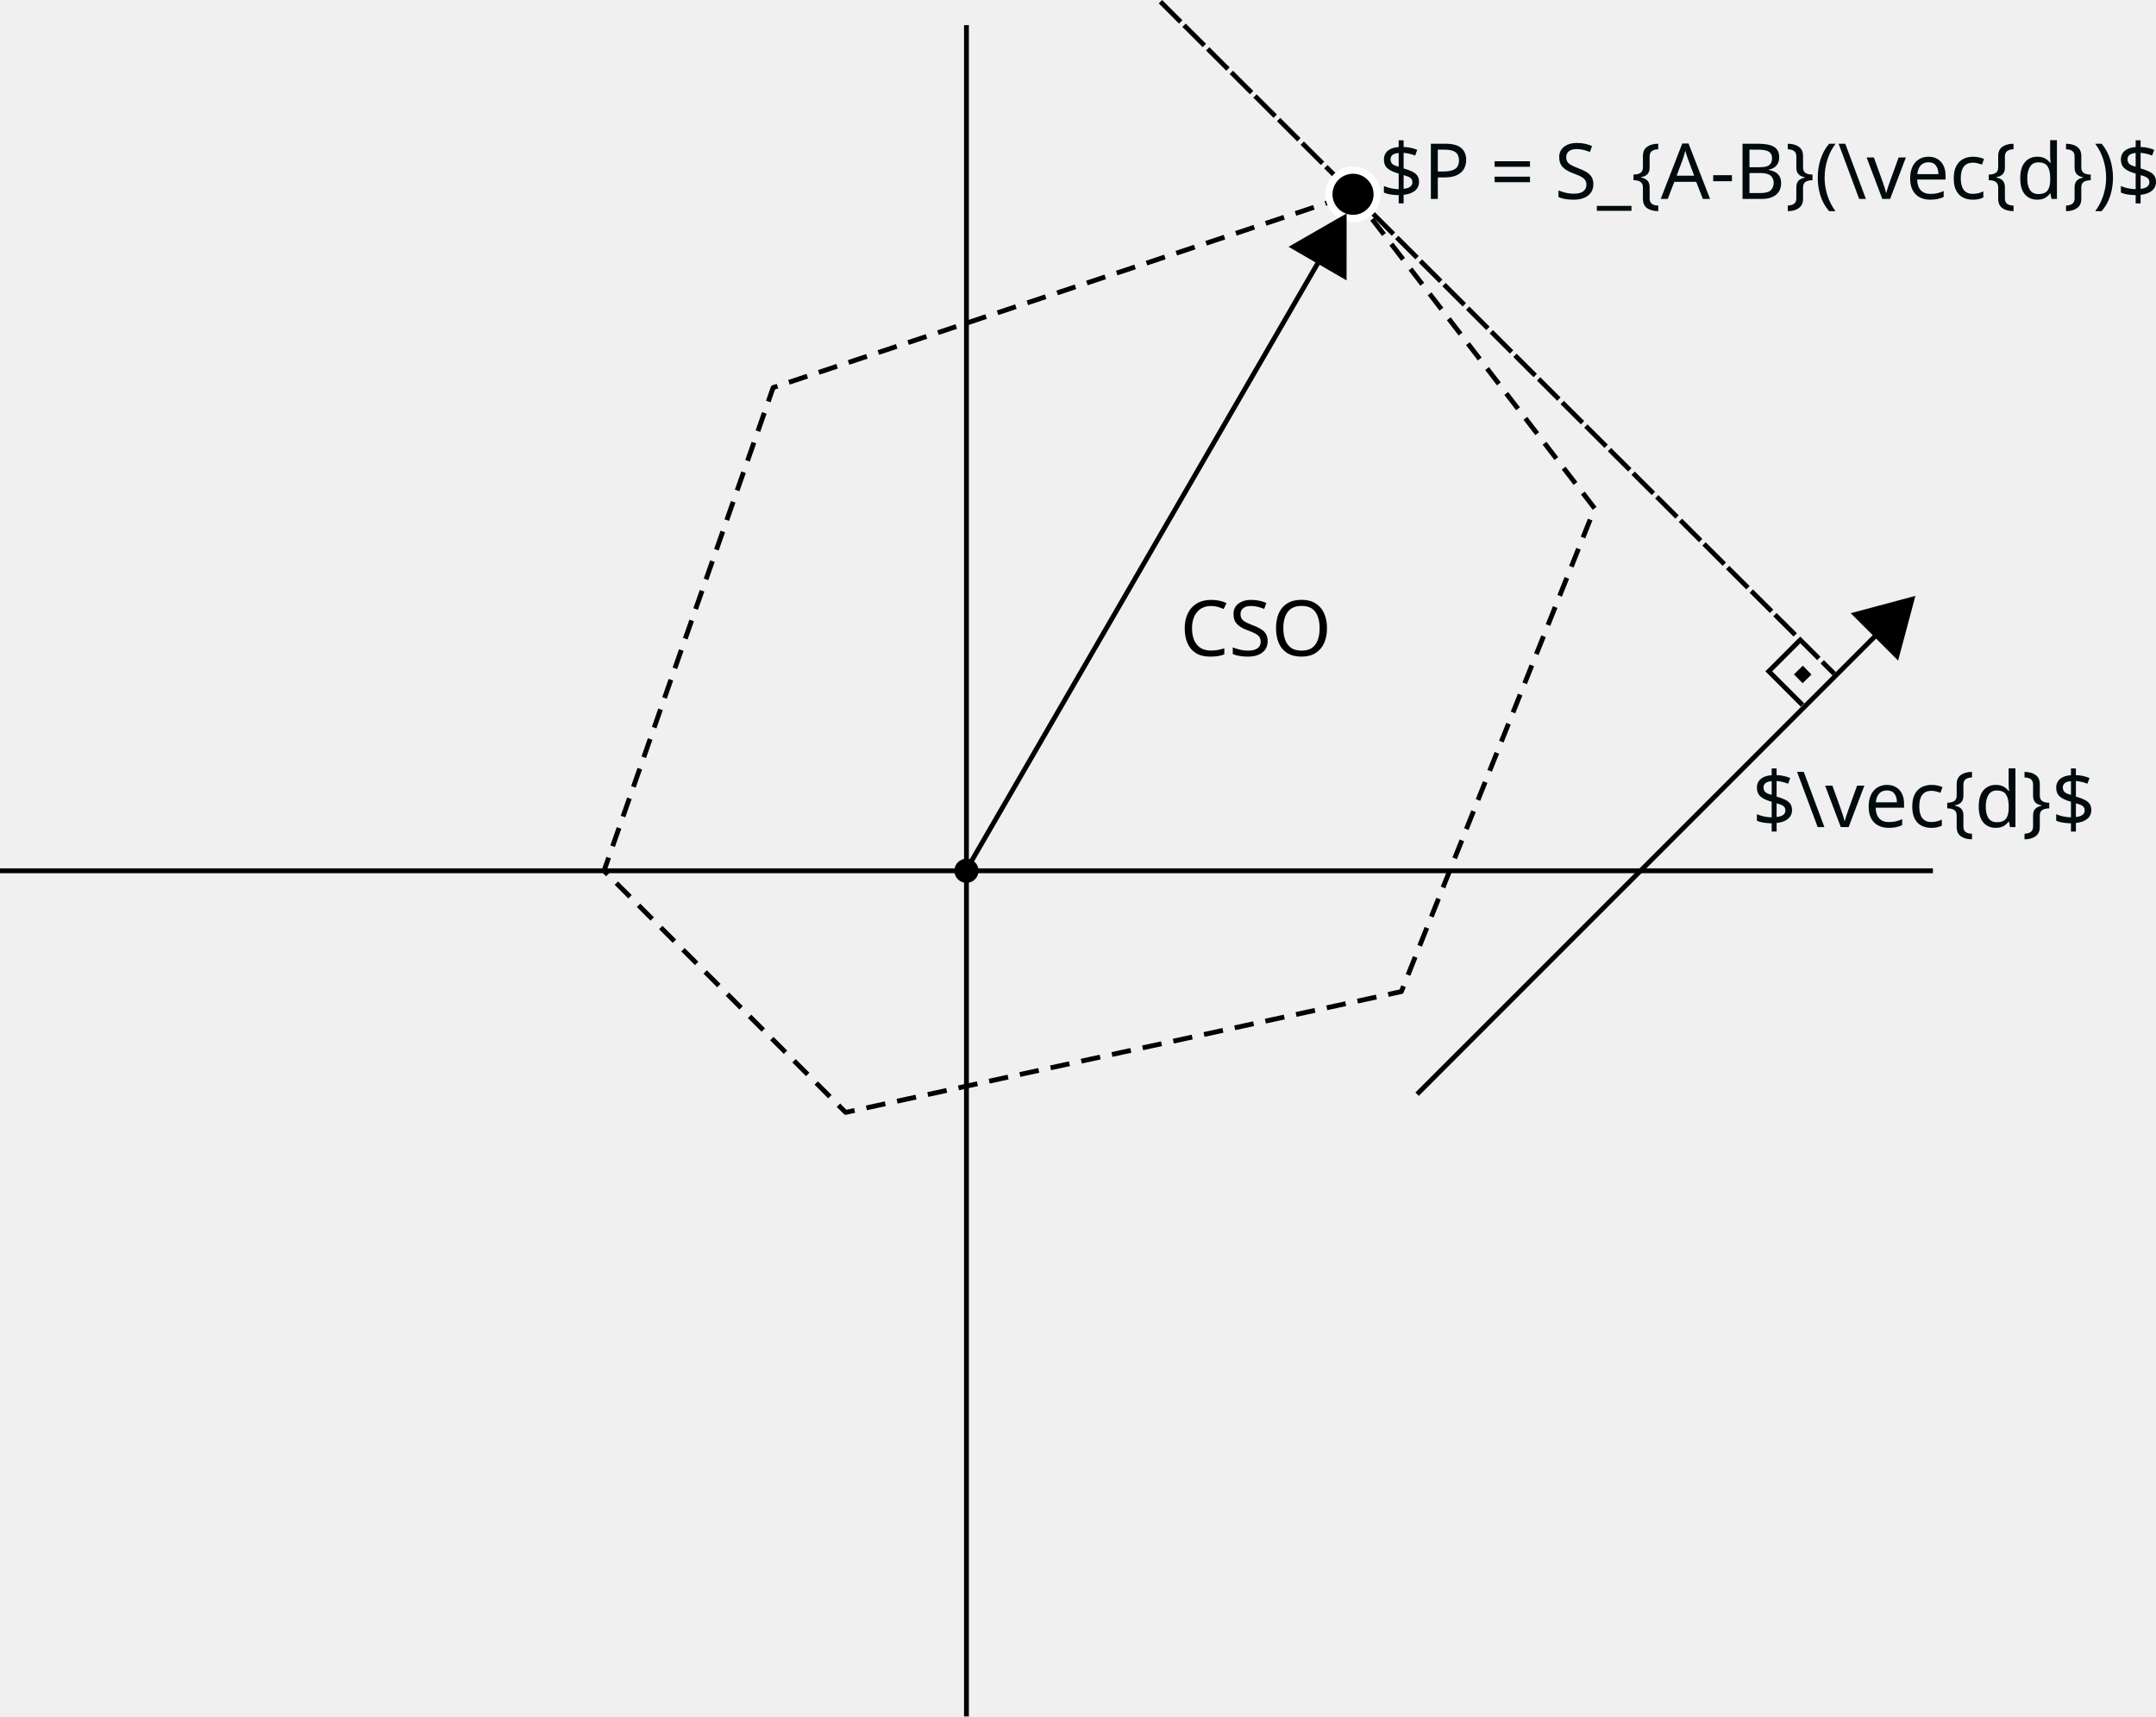
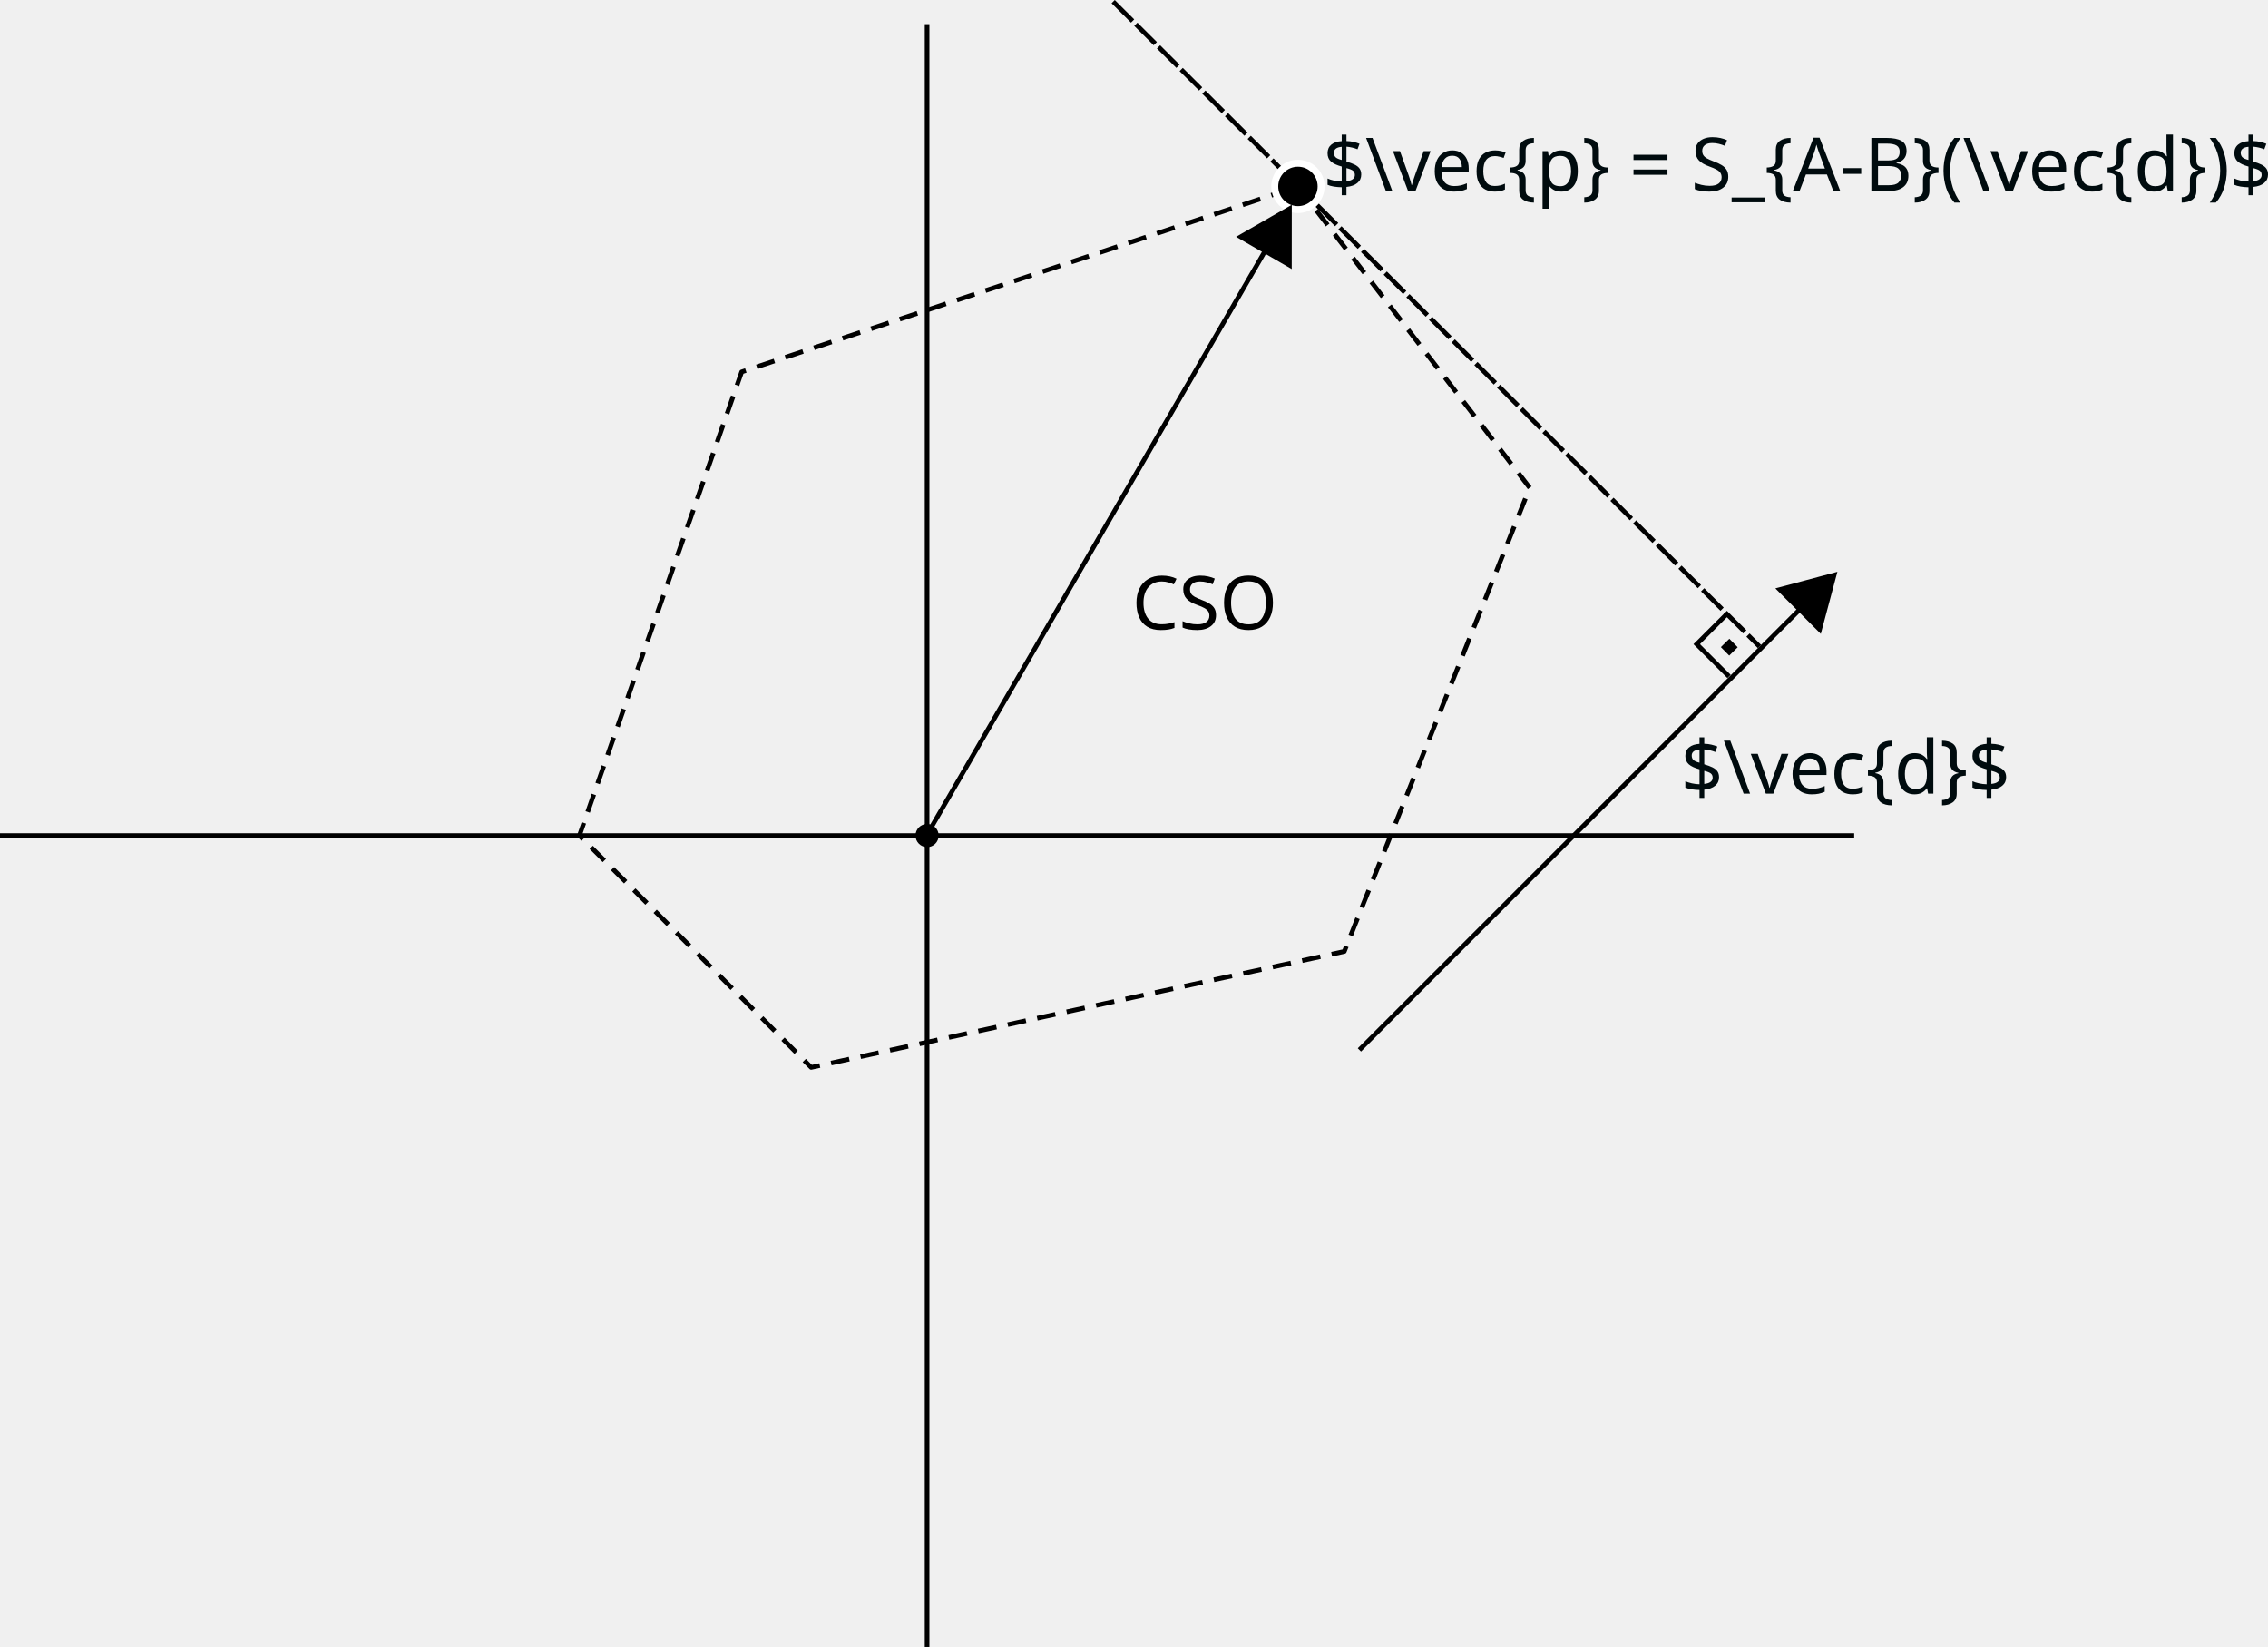
- <svg xmlns="http://www.w3.org/2000/svg" viewBox="-400 -350 892.334 710.411" width="892.334" height="710.411" version="1.1" id="svg1791">
+ <svg xmlns="http://www.w3.org/2000/svg" viewBox="-400 -350 978.542 710.411" width="978.542" height="710.411" version="1.1" id="svg1791">
  <defs id="defs1738">
    <marker style="overflow:visible" id="TriangleStart" refX="0" refY="0" orient="auto-start-reverse" markerWidth="12" markerHeight="13.873" viewBox="0 0 5.324 6.155" preserveAspectRatio="xMidYMid">
      <path transform="scale(0.5)" style="fill:context-stroke;fill-rule:evenodd;stroke:context-stroke;stroke-width:1pt" d="M 5.77,0 -2.88,5 V -5 Z" id="path135" />
    </marker>
    <style id="style1736">
      .label { font-family: sans-serif; font-size: 16px; fill: #333; }
      .title { font-family: sans-serif; font-size: 22px; font-weight: bold; fill: #2c3e50; text-anchor: middle;}
      .sub-label { font-family: sans-serif; font-size: 14px; fill: #7f8c8d; font-style: italic;}
      .vector-label { font-weight: bold; font-size: 16px;}
      .formula { font-family: 'Courier New', monospace; font-weight: bold; font-size: 18px;}
    </style>
  </defs>
  <line x1="-400" y1="10.411" x2="400" y2="10.411" stroke="#eee" stroke-width="2" id="line1742" style="stroke:#000000;stroke-opacity:1" />
  <line x1="0" y1="-339.589" x2="0" y2="360.411" stroke="#eee" stroke-width="2" id="line1744" style="stroke:#000000;stroke-opacity:1" />
  <circle cx="0" cy="10.411" r="5" fill="#333333" id="circle1746" style="fill:#000000;fill-opacity:1" />
  <g id="input-direction" transform="translate(182.61,141.467)">
    <path style="fill:#333333;stroke:#000000;stroke-width:2;stroke-dasharray:none;stroke-opacity:1;marker-end:url(#TriangleStart)" d="M 3.913,-38.595 198.833,-233.516" id="path420" />
    <rect style="fill:#000000;fill-opacity:1;stroke:none;stroke-width:4.526;stroke-dasharray:none;stroke-opacity:1" id="rect4121" width="5.132" height="5.132" x="262.88" y="-39.307" transform="rotate(-44.52079)" />
  </g>
  <g id="minkowski-space" transform="translate(0,10.41099)">
    <path d="M 160,-280 260,-150 180,50 -50,100 -150,0 -80,-200 Z" fill="#bdc3c7" opacity="0.15" stroke="#7f8c8d" stroke-width="2" stroke-dasharray="8, 5" stroke-linejoin="round" id="path1759" style="opacity:1;fill:none;fill-opacity:0.2;stroke:#000000;stroke-opacity:1" />
    <g id="result-point-highlight">
      <line x1="80.288" y1="-359.712" x2="359.14" y2="-81.551" stroke="#2ecc71" stroke-width="1" stroke-dasharray="4" opacity="0.6" id="line1763" style="opacity:1;fill:none;fill-opacity:1;stroke:#000000;stroke-width:1.974;stroke-dasharray:11.843, 1.974;stroke-dashoffset:0;stroke-opacity:1" />
      <circle cx="160" cy="-280" r="10" fill="#9b59b6" stroke="#ffffff" stroke-width="3" id="circle1765" style="fill:#000000;fill-opacity:1" />
      <text xml:space="preserve" style="font-style:normal;font-variant:normal;font-weight:normal;font-stretch:normal;font-size:32px;font-family:sans-serif;-inkscape-font-specification:sans-serif;fill:#000000;fill-opacity:1;stroke-width:2" x="88.378" y="-88.954" id="text312">
        <tspan id="tspan310" x="88.378" y="-88.954" style="font-style:normal;font-variant:normal;font-weight:normal;font-stretch:normal;font-size:32px;font-family:sans-serif;-inkscape-font-specification:sans-serif">CSO</tspan>
      </text>
    </g>
    <path style="fill:none;fill-opacity:0.2;stroke:#000000;stroke-width:2;stroke-dasharray:none;stroke-opacity:1;marker-end:url(#TriangleStart)" d="m 0.269,-0.872 149.054,-257.356" id="path3206" />
  </g>
  <path style="fill:none;stroke:#000000;stroke-width:2;stroke-dasharray:none;stroke-opacity:1" d="m 344.798,-84.875 -12.724,12.724 13.936,13.936" id="path1441" />
  <text xml:space="preserve" style="font-size:32px;font-family:sans-serif;-inkscape-font-specification:sans-serif;fill:#000b0e;fill-opacity:1;stroke:none;stroke-width:4" x="170.798" y="-267.662" id="text1741">
-     <tspan id="tspan1739" x="170.798" y="-267.662">$P = S_{A-B}(\vec{d})$</tspan>
+     <tspan id="tspan1739" x="170.798" y="-267.662">$\vec{p} = S_{A-B}(\vec{d})$</tspan>
  </text>
  <text xml:space="preserve" style="font-size:32px;font-family:sans-serif;-inkscape-font-specification:sans-serif;fill:#000b0e;fill-opacity:1;stroke:none;stroke-width:4" x="325.171" y="-7.672" id="text2317">
    <tspan id="tspan2315" x="325.171" y="-7.672">$\vec{d}$</tspan>
  </text>
</svg>
